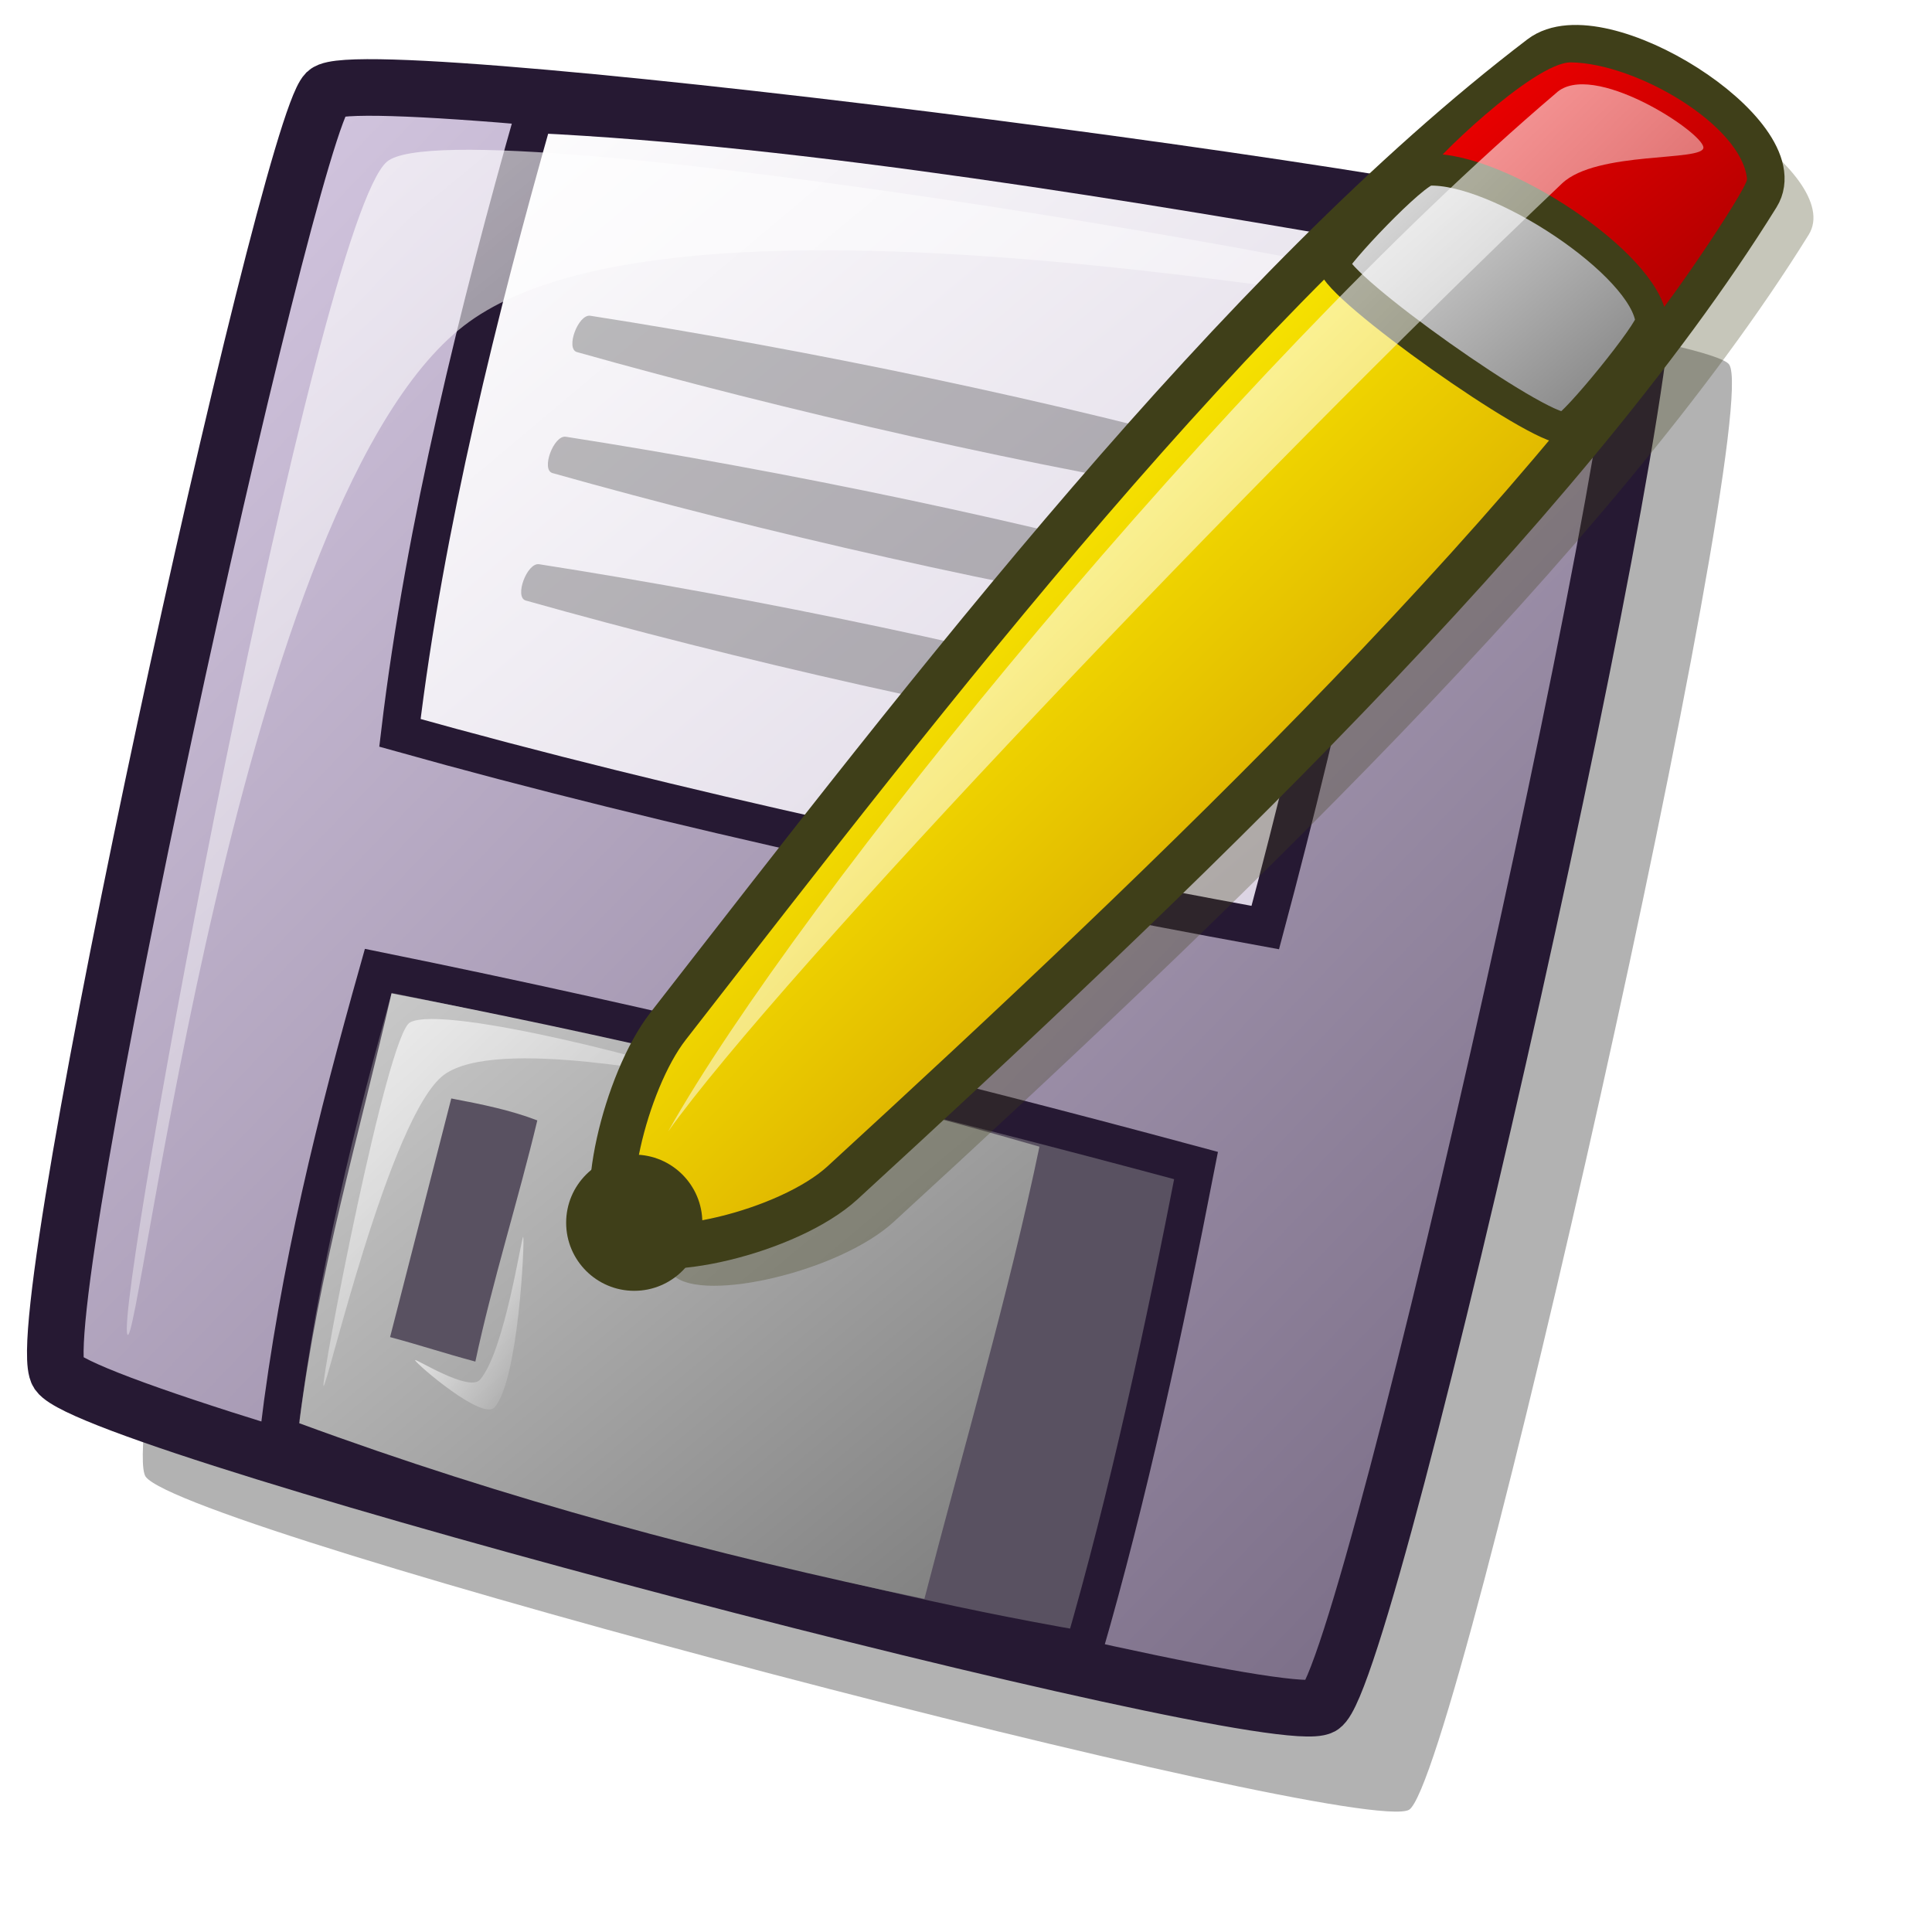
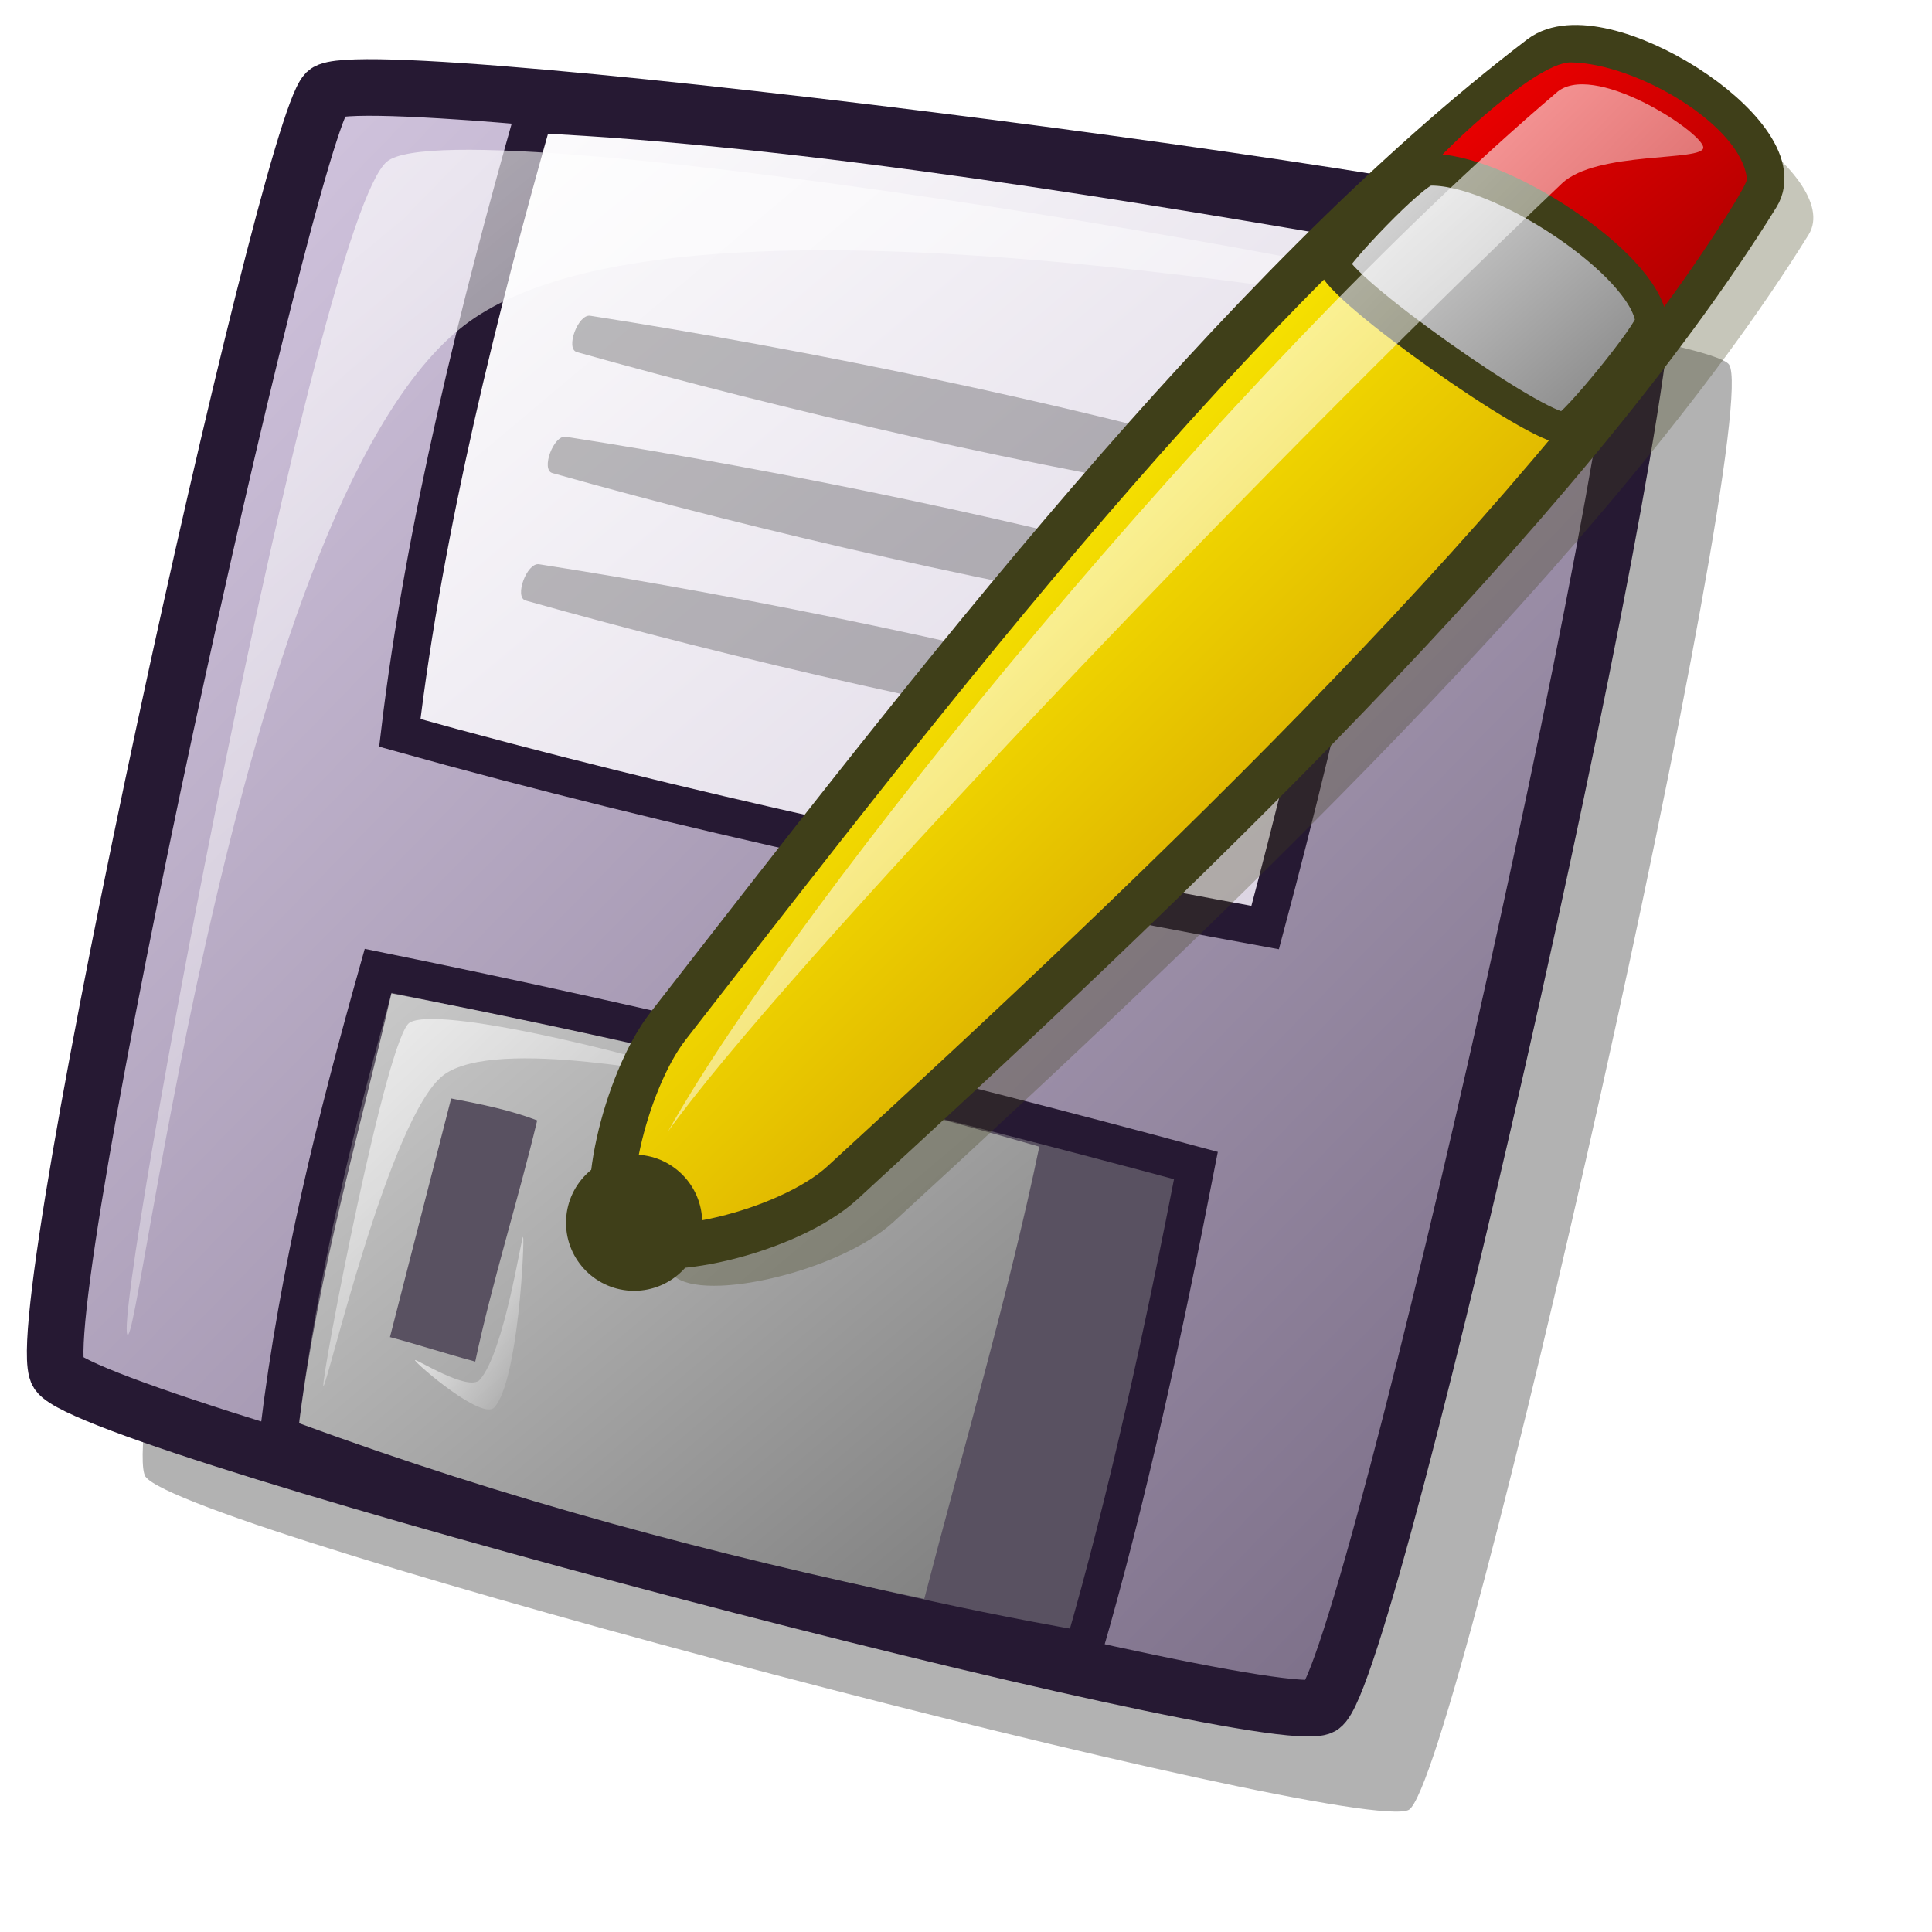
<svg xmlns="http://www.w3.org/2000/svg" xmlns:xlink="http://www.w3.org/1999/xlink" id="svg1" width="48pt" height="48pt">
  <defs id="defs3">
    <linearGradient id="linearGradient916">
      <stop style="stop-color:#cccccc;stop-opacity:1;" offset="0" id="stop917" />
      <stop style="stop-color:#7f7f7f;stop-opacity:1;" offset="1" id="stop918" />
    </linearGradient>
    <linearGradient id="linearGradient866">
      <stop style="stop-color:#ffffff;stop-opacity:1;" offset="0" id="stop867" />
      <stop style="stop-color:#d9d1e1;stop-opacity:1;" offset="1" id="stop868" />
    </linearGradient>
    <linearGradient id="linearGradient584">
      <stop style="stop-color:#ffffff;stop-opacity:1;" offset="0" id="stop585" />
      <stop style="stop-color:#ffffff;stop-opacity:0;" offset="1" id="stop586" />
    </linearGradient>
    <linearGradient id="linearGradient578">
      <stop style="stop-color:#d9cce6;stop-opacity:1;" offset="0" id="stop579" />
      <stop style="stop-color:#73667f;stop-opacity:1;" offset="1" id="stop580" />
    </linearGradient>
-     <linearGradient xlink:href="#linearGradient584" id="linearGradient581" x1="0.006" y1="0" x2="0.968" y2="0.977" />
-     <linearGradient xlink:href="#linearGradient584" id="linearGradient583" x1="-0.031" y1="0.023" x2="0.977" y2="1.031" />
-     <linearGradient xlink:href="#linearGradient584" id="linearGradient860" x1="-0.012" y1="0.008" x2="0.988" y2="0.992" />
-     <linearGradient xlink:href="#linearGradient578" id="linearGradient861" x1="0.016" y1="0.016" x2="0.984" y2="0.977" />
-     <linearGradient xlink:href="#linearGradient866" id="linearGradient862" x1="0.006" y1="0.016" x2="1" y2="0.969" />
-     <linearGradient xlink:href="#linearGradient916" id="linearGradient869" x1="0.006" y1="0.016" x2="0.974" y2="0.953" />
+     <linearGradient xlink:href="#linearGradient584" id="linearGradient581" x1="4.128" y1="5.414" x2="45.299" y2="47.258" gradientTransform="matrix(1.091205,0,0,0.916418,-4.121988e-3,0)" gradientUnits="userSpaceOnUse" />
+     <linearGradient xlink:href="#linearGradient584" id="linearGradient583" x1="10.36" y1="33.98" x2="22.589" y2="46.21" gradientTransform="matrix(0.998293,0,0,1.00171,-4.121988e-3,0)" gradientUnits="userSpaceOnUse" />
+     <linearGradient xlink:href="#linearGradient584" id="linearGradient860" x1="17.293" y1="32.508" x2="21.824" y2="36.969" gradientTransform="matrix(0.792547,0,0,1.261755,-4.121988e-3,0)" gradientUnits="userSpaceOnUse" />
+     <linearGradient xlink:href="#linearGradient578" id="linearGradient861" x1="1.763" y1="2.795" x2="55.081" y2="55.7" gradientTransform="matrix(0.990536,0,0,1.009555,-4.121988e-3,0)" gradientUnits="userSpaceOnUse" />
+     <linearGradient xlink:href="#linearGradient866" id="linearGradient862" x1="11.535" y1="3.999" x2="42.725" y2="33.924" gradientTransform="matrix(1.113066,0,0,0.898419,-4.121988e-3,0)" gradientUnits="userSpaceOnUse" />
+     <linearGradient xlink:href="#linearGradient916" id="linearGradient869" x1="9.108" y1="36.726" x2="30.574" y2="57.528" gradientTransform="matrix(1.105632,0,0,0.90446,-4.121988e-3,0)" gradientUnits="userSpaceOnUse" />
    <linearGradient xlink:href="#linearGradient578" id="linearGradient915" x1="0.977" y1="0.984" x2="-0.011" y2="0.016" />
  </defs>
-   <path d="M 4.823 48.915 C 6.126 50.721 44.958 60.883 46.676 59.952 C 48.313 58.928 58.427 13.791 57.283 12.079 C 56.39 10.681 14.978 5.315 13.71 6.49 C 12.389 7.863 3.741 47.216 4.823 48.915 z " style="font-size:12;opacity:0.303;fill-rule:evenodd;stroke-width:12.5;" id="path1382" />
-   <path d="M 1.925 45.49 C 3.227 47.295 42.06 57.458 43.778 56.527 C 45.415 55.503 55.528 10.366 54.384 8.654 C 53.492 7.256 12.08 1.89 10.812 3.064 C 9.49 4.438 0.843 43.79 1.925 45.49 z " style="font-size:12;fill:url(#linearGradient861);fill-rule:evenodd;stroke:#261933;stroke-width:1.875;stroke-dasharray:none;" id="path1289" />
-   <path d="M 9.235 47.497 C 9.904 42.002 11.146 37.081 12.532 32.16 C 21.705 34.024 30.591 36.174 39.621 38.61 C 38.57 44.009 37.376 49.551 35.894 54.663 C 26.53 53.039 18.169 50.411 9.235 47.497 z " style="font-size:12;fill:#595161;fill-rule:evenodd;stroke:#261933;stroke-width:1.25;stroke-dasharray:none;" id="path1294" />
-   <path d="M 17.692 3.781 C 15.876 10.183 14.061 17.445 13.248 24.277 C 22.278 26.809 32.741 29.055 41.914 30.727 C 43.921 23.226 45.641 15.295 46.931 7.651 C 37.853 6.074 26.769 4.211 17.692 3.781 z " style="font-size:12;fill:url(#linearGradient862);fill-rule:evenodd;stroke:#261933;stroke-width:1.25;stroke-dasharray:none;" id="path1295" />
-   <path d="M 14.949 36.388 C 14.273 39.023 13.598 41.658 12.922 44.293 C 13.935 44.564 14.734 44.834 15.747 45.104 C 16.288 42.537 17.187 39.682 17.799 37.115 C 16.921 36.777 15.971 36.582 14.949 36.388 z M 9.913 47.146 C 10.564 42.058 11.888 37.636 12.969 32.906 C 19.861 34.237 27.613 36.009 34.433 37.985 C 33.423 42.846 31.918 47.961 30.622 52.965 C 23.658 51.503 16.804 49.683 9.913 47.146 z " style="font-size:12;fill:url(#linearGradient869);fill-rule:evenodd;stroke:none;stroke-width:6.25;stroke-dasharray:none;stroke-opacity:1;" id="path1306" />
-   <path d="M 4.218 44.2 C 3.81 43.154 10.488 7.335 12.818 5.357 C 15.142 3.363 50.549 9.503 50.944 10.517 C 51.313 11.462 23.453 4.958 15.542 10.661 C 7.878 16.185 4.575 45.113 4.218 44.2 z " style="font-size:12;opacity:0.7;fill:url(#linearGradient581);fill-rule:evenodd;stroke:none;stroke-width:1pt;" id="path1310" />
-   <path d="M 10.717 45.909 C 10.63 45.71 12.823 34.256 13.584 33.869 C 14.721 33.244 22.742 35.391 22.829 35.589 C 22.91 35.773 16.459 34.291 14.696 35.614 C 12.907 36.975 10.798 46.092 10.717 45.909 z " style="font-size:12;opacity:0.7;fill:url(#linearGradient583);fill-rule:evenodd;stroke:none;stroke-width:1pt;" id="path1315" />
-   <path d="M 13.75 45.06 C 13.707 44.954 15.527 46.13 15.9 45.705 C 16.721 44.769 17.288 40.863 17.333 40.975 C 17.384 41.102 17.18 45.713 16.384 46.619 C 15.985 47.074 13.803 45.193 13.75 45.06 z " style="font-size:12;opacity:0.99;fill:url(#linearGradient860);fill-rule:evenodd;stroke:none;stroke-width:1pt;" id="path1316" />
-   <path d="M 19.556 10.46 C 26.754 11.585 35.056 13.294 41.916 15.227 C 42.359 15.352 41.926 16.704 41.465 16.632 C 34.324 15.516 26.028 13.611 19.112 11.663 C 18.725 11.554 19.153 10.397 19.556 10.46 z " style="font-size:12;opacity:0.25;fill-rule:evenodd;stroke-width:1pt;" id="path1379" />
-   <path d="M 18.745 14.468 C 25.943 15.593 34.244 17.303 41.105 19.235 C 41.548 19.36 41.115 20.712 40.654 20.641 C 33.513 19.524 25.217 17.619 18.301 15.671 C 17.914 15.562 18.341 14.405 18.745 14.468 z " style="font-size:12;opacity:0.25;fill-rule:evenodd;stroke-width:1pt;" id="path1380" />
-   <path d="M 17.86 18.691 C 25.058 19.816 33.36 21.525 40.22 23.458 C 40.663 23.582 40.23 24.935 39.77 24.863 C 32.629 23.747 24.332 21.842 17.416 19.893 C 17.029 19.784 17.457 18.627 17.86 18.691 z " style="font-size:12;opacity:0.25;fill-rule:evenodd;stroke-width:1pt;" id="path1381" />
-   <g id="g762" transform="matrix(0.78791,0,0,0.78791,14.70284,-1.519529)">
+   <path d="M 4.819,48.915 C 6.121,50.721 44.954,60.883 46.672,59.952 C 48.309,58.928 58.422,13.791 57.278,12.079 C 56.386,10.681 14.974,5.315 13.706,6.49 C 12.385,7.863 3.737,47.216 4.819,48.915 z " style="font-size:12px;opacity:0.303;fill-rule:evenodd;stroke-width:12.5" id="path1382" />
+   <path d="M 1.921,45.49 C 3.223,47.295 42.056,57.458 43.774,56.527 C 45.411,55.503 55.524,10.366 54.38,8.654 C 53.488,7.256 12.075,1.89 10.808,3.064 C 9.486,4.438 0.838,43.79 1.921,45.49 z " style="font-size:12px;fill:url(#linearGradient861);fill-rule:evenodd;stroke:#261933;stroke-width:1.875;stroke-dasharray:none" id="path1289" />
+   <path d="M 9.231,47.497 C 9.9,42.002 11.142,37.081 12.527,32.16 C 21.701,34.024 30.587,36.174 39.617,38.61 C 38.566,44.009 37.371,49.551 35.89,54.663 C 26.526,53.039 18.165,50.411 9.231,47.497 z " style="font-size:12px;fill:#595161;fill-rule:evenodd;stroke:#261933;stroke-width:1.25;stroke-dasharray:none" id="path1294" />
+   <path d="M 17.687,3.781 C 15.872,10.183 14.056,17.445 13.244,24.277 C 22.274,26.809 32.737,29.055 41.91,30.727 C 43.917,23.226 45.637,15.295 46.927,7.651 C 37.849,6.074 26.765,4.211 17.687,3.781 z " style="font-size:12px;fill:url(#linearGradient862);fill-rule:evenodd;stroke:#261933;stroke-width:1.25;stroke-dasharray:none" id="path1295" />
+   <path d="M 14.945,36.388 C 14.269,39.023 13.593,41.658 12.918,44.293 C 13.931,44.564 14.73,44.834 15.743,45.104 C 16.284,42.537 17.183,39.682 17.795,37.115 C 16.917,36.777 15.966,36.582 14.945,36.388 z M 9.909,47.146 C 10.56,42.058 11.884,37.636 12.965,32.906 C 19.857,34.237 27.608,36.009 34.429,37.985 C 33.419,42.846 31.914,47.961 30.618,52.965 C 23.654,51.503 16.8,49.683 9.909,47.146 z " style="font-size:12px;fill:url(#linearGradient869);fill-rule:evenodd;stroke:none;stroke-width:6.25;stroke-dasharray:none;stroke-opacity:1" id="path1306" />
+   <path d="M 4.214,44.2 C 3.806,43.154 10.483,7.335 12.814,5.357 C 15.138,3.363 50.544,9.503 50.94,10.517 C 51.309,11.462 23.449,4.958 15.537,10.661 C 7.873,16.185 4.571,45.113 4.214,44.2 z " style="font-size:12px;opacity:0.7;fill:url(#linearGradient581);fill-rule:evenodd;stroke:none;stroke-width:1pt" id="path1310" />
+   <path d="M 10.713,45.909 C 10.626,45.71 12.819,34.256 13.58,33.869 C 14.717,33.244 22.738,35.391 22.825,35.589 C 22.905,35.773 16.455,34.291 14.692,35.614 C 12.902,36.975 10.794,46.092 10.713,45.909 z " style="font-size:12px;opacity:0.7;fill:url(#linearGradient583);fill-rule:evenodd;stroke:none;stroke-width:1pt" id="path1315" />
+   <path d="M 13.746,45.06 C 13.703,44.954 15.523,46.13 15.896,45.705 C 16.717,44.769 17.284,40.863 17.329,40.975 C 17.38,41.102 17.176,45.713 16.38,46.619 C 15.981,47.074 13.799,45.193 13.746,45.06 z " style="font-size:12px;opacity:0.99;fill:url(#linearGradient860);fill-rule:evenodd;stroke:none;stroke-width:1pt" id="path1316" />
+   <path d="M 19.552,10.46 C 26.75,11.585 35.051,13.294 41.912,15.227 C 42.355,15.352 41.922,16.704 41.461,16.632 C 34.32,15.516 26.024,13.611 19.108,11.663 C 18.721,11.554 19.148,10.397 19.552,10.46 z " style="font-size:12px;opacity:0.25;fill-rule:evenodd;stroke-width:1pt" id="path1379" />
+   <path d="M 18.741,14.468 C 25.939,15.593 34.24,17.303 41.101,19.235 C 41.543,19.36 41.111,20.712 40.65,20.641 C 33.509,19.524 25.213,17.619 18.297,15.671 C 17.91,15.562 18.337,14.405 18.741,14.468 z " style="font-size:12px;opacity:0.25;fill-rule:evenodd;stroke-width:1pt" id="path1380" />
+   <path d="M 17.856,18.691 C 25.054,19.816 33.356,21.525 40.216,23.458 C 40.659,23.582 40.226,24.935 39.766,24.863 C 32.625,23.747 24.328,21.842 17.412,19.893 C 17.025,19.784 17.453,18.627 17.856,18.691 z " style="font-size:12px;opacity:0.25;fill-rule:evenodd;stroke-width:1pt" id="path1381" />
+   <g id="g762" transform="matrix(0.78791,0,0,0.78791,14.69872,-1.519529)">
    <defs id="defs1420">
      <linearGradient id="linearGradient1439">
        <stop style="stop-color:#ffffff;stop-opacity:1;" offset="0" id="stop1440" />
        <stop style="stop-color:#ffffff;stop-opacity:0;" offset="1" id="stop1441" />
      </linearGradient>
      <linearGradient id="linearGradient1432">
        <stop style="stop-color:#7f7f7f;stop-opacity:1;" offset="0" id="stop1433" />
        <stop style="stop-color:#e6e6e6;stop-opacity:1;" offset="1" id="stop1434" />
      </linearGradient>
      <linearGradient id="linearGradient1428">
        <stop style="stop-color:#f50000;stop-opacity:1;" offset="0" id="stop1429" />
        <stop style="stop-color:#a90000;stop-opacity:1;" offset="1" id="stop1430" />
      </linearGradient>
      <linearGradient id="linearGradient1422">
        <stop style="stop-color:#d7a600;stop-opacity:1;" offset="0" id="stop1423" />
        <stop style="stop-color:#fff300;stop-opacity:1;" offset="1" id="stop1424" />
      </linearGradient>
-       <linearGradient x1="0.645" y1="0.664" x2="0.323" y2="0.32" id="linearGradient1425" xlink:href="#linearGradient1422" />
-       <linearGradient x1="0.019" y1="0.008" x2="0.981" y2="0.984" id="linearGradient1427" xlink:href="#linearGradient1428" />
-       <linearGradient x1="0.981" y1="0.922" x2="0.019" y2="0.023" id="linearGradient1435" xlink:href="#linearGradient1432" />
-       <linearGradient x1="0.016" y1="0.023" x2="0.984" y2="0.984" id="linearGradient1438" xlink:href="#linearGradient1439" />
+       <linearGradient x1="39.325" y1="36.959" x2="22.789" y2="19.338" id="linearGradient1425" xlink:href="#linearGradient1422" gradientTransform="scale(0.980092,1.020313)" gradientUnits="userSpaceOnUse" />
+       <linearGradient x1="37.92" y1="5.089" x2="49.702" y2="17.055" id="linearGradient1427" xlink:href="#linearGradient1428" gradientTransform="scale(1.097184,0.911424)" gradientUnits="userSpaceOnUse" />
+       <linearGradient x1="46.534" y1="21.529" x2="33.742" y2="9.583" id="linearGradient1435" xlink:href="#linearGradient1432" gradientTransform="scale(1.098378,0.910433)" gradientUnits="userSpaceOnUse" />
+       <linearGradient x1="10.173" y1="6.468" x2="52.57" y2="48.534" id="linearGradient1438" xlink:href="#linearGradient1439" gradientTransform="scale(0.994299,1.005734)" gradientUnits="userSpaceOnUse" />
      <linearGradient id="linearGradient1443" xlink:href="#linearGradient1439" />
    </defs>
-     <path d="M 9.683 55.574 C 10.936 56.697 16.631 55.397 18.919 53.296 C 32.531 40.804 49.169 25.038 57.384 11.795 C 58.954 9.265 50.789 4.057 48.274 5.974 C 35.521 15.698 22.62 32.528 11.581 46.717 C 9.757 49.061 8.489 54.504 9.683 55.574 z " style="font-size:12;opacity:0.3;fill:#3f3f19;fill-rule:evenodd;stroke-width:12.5;" id="path1442" />
-     <path d="M 7.531 53.929 C 8.785 55.053 14.48 53.752 16.768 51.652 C 30.38 39.159 47.018 23.394 55.233 10.15 C 56.803 7.62 48.637 2.412 46.123 4.33 C 33.37 14.053 20.469 30.883 9.429 45.072 C 7.606 47.416 6.338 52.859 7.531 53.929 z " style="font-size:12;fill:url(#linearGradient1425);fill-rule:evenodd;stroke:#3f3f19;stroke-width:1.875;stroke-dasharray:none;" id="path1421" />
-     <path d="M 41.347 9.201 C 41.44 10.155 49.479 15.83 50.52 15.717 C 50.868 15.701 54.824 9.855 54.79 9.454 C 54.571 7.202 50.159 4.591 47.388 4.551 C 45.813 4.528 41.317 8.933 41.347 9.201 z " style="font-size:12;fill:url(#linearGradient1427);fill-rule:evenodd;stroke-width:1pt;" id="path1426" />
-     <path d="M 37.41 13.013 C 37.509 14.024 46.03 20.039 47.133 19.92 C 47.502 19.902 50.8 15.854 50.764 15.429 C 50.531 13.042 44.317 8.937 41.398 9.069 C 40.798 9.087 37.379 12.729 37.41 13.013 z " style="font-size:12;fill:url(#linearGradient1435);fill-rule:evenodd;stroke-width:1pt;stroke:#3f3f19;stroke-opacity:1;" id="path1431" />
-     <ellipse cx="152.362" cy="565.562" rx="26.789" ry="26.789" transform="matrix(0.106874,0,0,0.106874,-8.278306,-7.108241)" style="font-size:12;fill:#3f3f19;fill-rule:evenodd;stroke-width:1pt;" id="path1436" />
-     <path d="M 9.429 49.501 C 14.917 39.734 33.111 17.458 46.756 5.848 C 48.252 4.425 52.912 7.469 52.956 8.125 C 52.996 8.735 48.471 8.254 47.009 9.644 C 33.962 22.046 14.087 42.968 9.429 49.501 z " style="font-size:12;opacity:0.99;fill:url(#linearGradient1438);fill-rule:evenodd;stroke:none;stroke-width:0.107pt;" id="path1437" />
+     <path d="M 9.683,55.574 C 10.936,56.697 16.631,55.397 18.919,53.296 C 32.531,40.804 49.169,25.038 57.384,11.795 C 58.954,9.265 50.789,4.057 48.274,5.974 C 35.521,15.698 22.62,32.528 11.581,46.717 C 9.757,49.061 8.489,54.504 9.683,55.574 z " style="font-size:12px;opacity:0.3;fill:#3f3f19;fill-rule:evenodd;stroke-width:12.5" id="path1442" />
+     <path d="M 7.531,53.929 C 8.785,55.053 14.48,53.752 16.768,51.652 C 30.38,39.159 47.018,23.394 55.233,10.15 C 56.803,7.62 48.637,2.412 46.123,4.33 C 33.37,14.053 20.469,30.883 9.429,45.072 C 7.606,47.416 6.338,52.859 7.531,53.929 z " style="font-size:12px;fill:url(#linearGradient1425);fill-rule:evenodd;stroke:#3f3f19;stroke-width:1.875;stroke-dasharray:none" id="path1421" />
+     <path d="M 41.347,9.201 C 41.44,10.155 49.479,15.83 50.52,15.717 C 50.868,15.701 54.824,9.855 54.79,9.454 C 54.571,7.202 50.159,4.591 47.388,4.551 C 45.813,4.528 41.317,8.933 41.347,9.201 z " style="font-size:12px;fill:url(#linearGradient1427);fill-rule:evenodd;stroke-width:1pt" id="path1426" />
+     <path d="M 37.41,13.013 C 37.509,14.024 46.03,20.039 47.133,19.92 C 47.502,19.902 50.8,15.854 50.764,15.429 C 50.531,13.042 44.317,8.937 41.398,9.069 C 40.798,9.087 37.379,12.729 37.41,13.013 z " style="font-size:12px;fill:url(#linearGradient1435);fill-rule:evenodd;stroke:#3f3f19;stroke-width:1pt;stroke-opacity:1" id="path1431" />
+     <ellipse cx="152.362" cy="565.562" rx="26.789" ry="26.789" transform="matrix(0.106874,0,0,0.106874,-8.278306,-7.108241)" style="font-size:12px;fill:#3f3f19;fill-rule:evenodd;stroke-width:1pt" id="path1436" />
+     <path d="M 9.429,49.501 C 14.917,39.734 33.111,17.458 46.756,5.848 C 48.252,4.425 52.912,7.469 52.956,8.125 C 52.996,8.735 48.471,8.254 47.009,9.644 C 33.962,22.046 14.087,42.968 9.429,49.501 z " style="font-size:12px;opacity:0.99;fill:url(#linearGradient1438);fill-rule:evenodd;stroke:none;stroke-width:0.107pt" id="path1437" />
  </g>
</svg>
